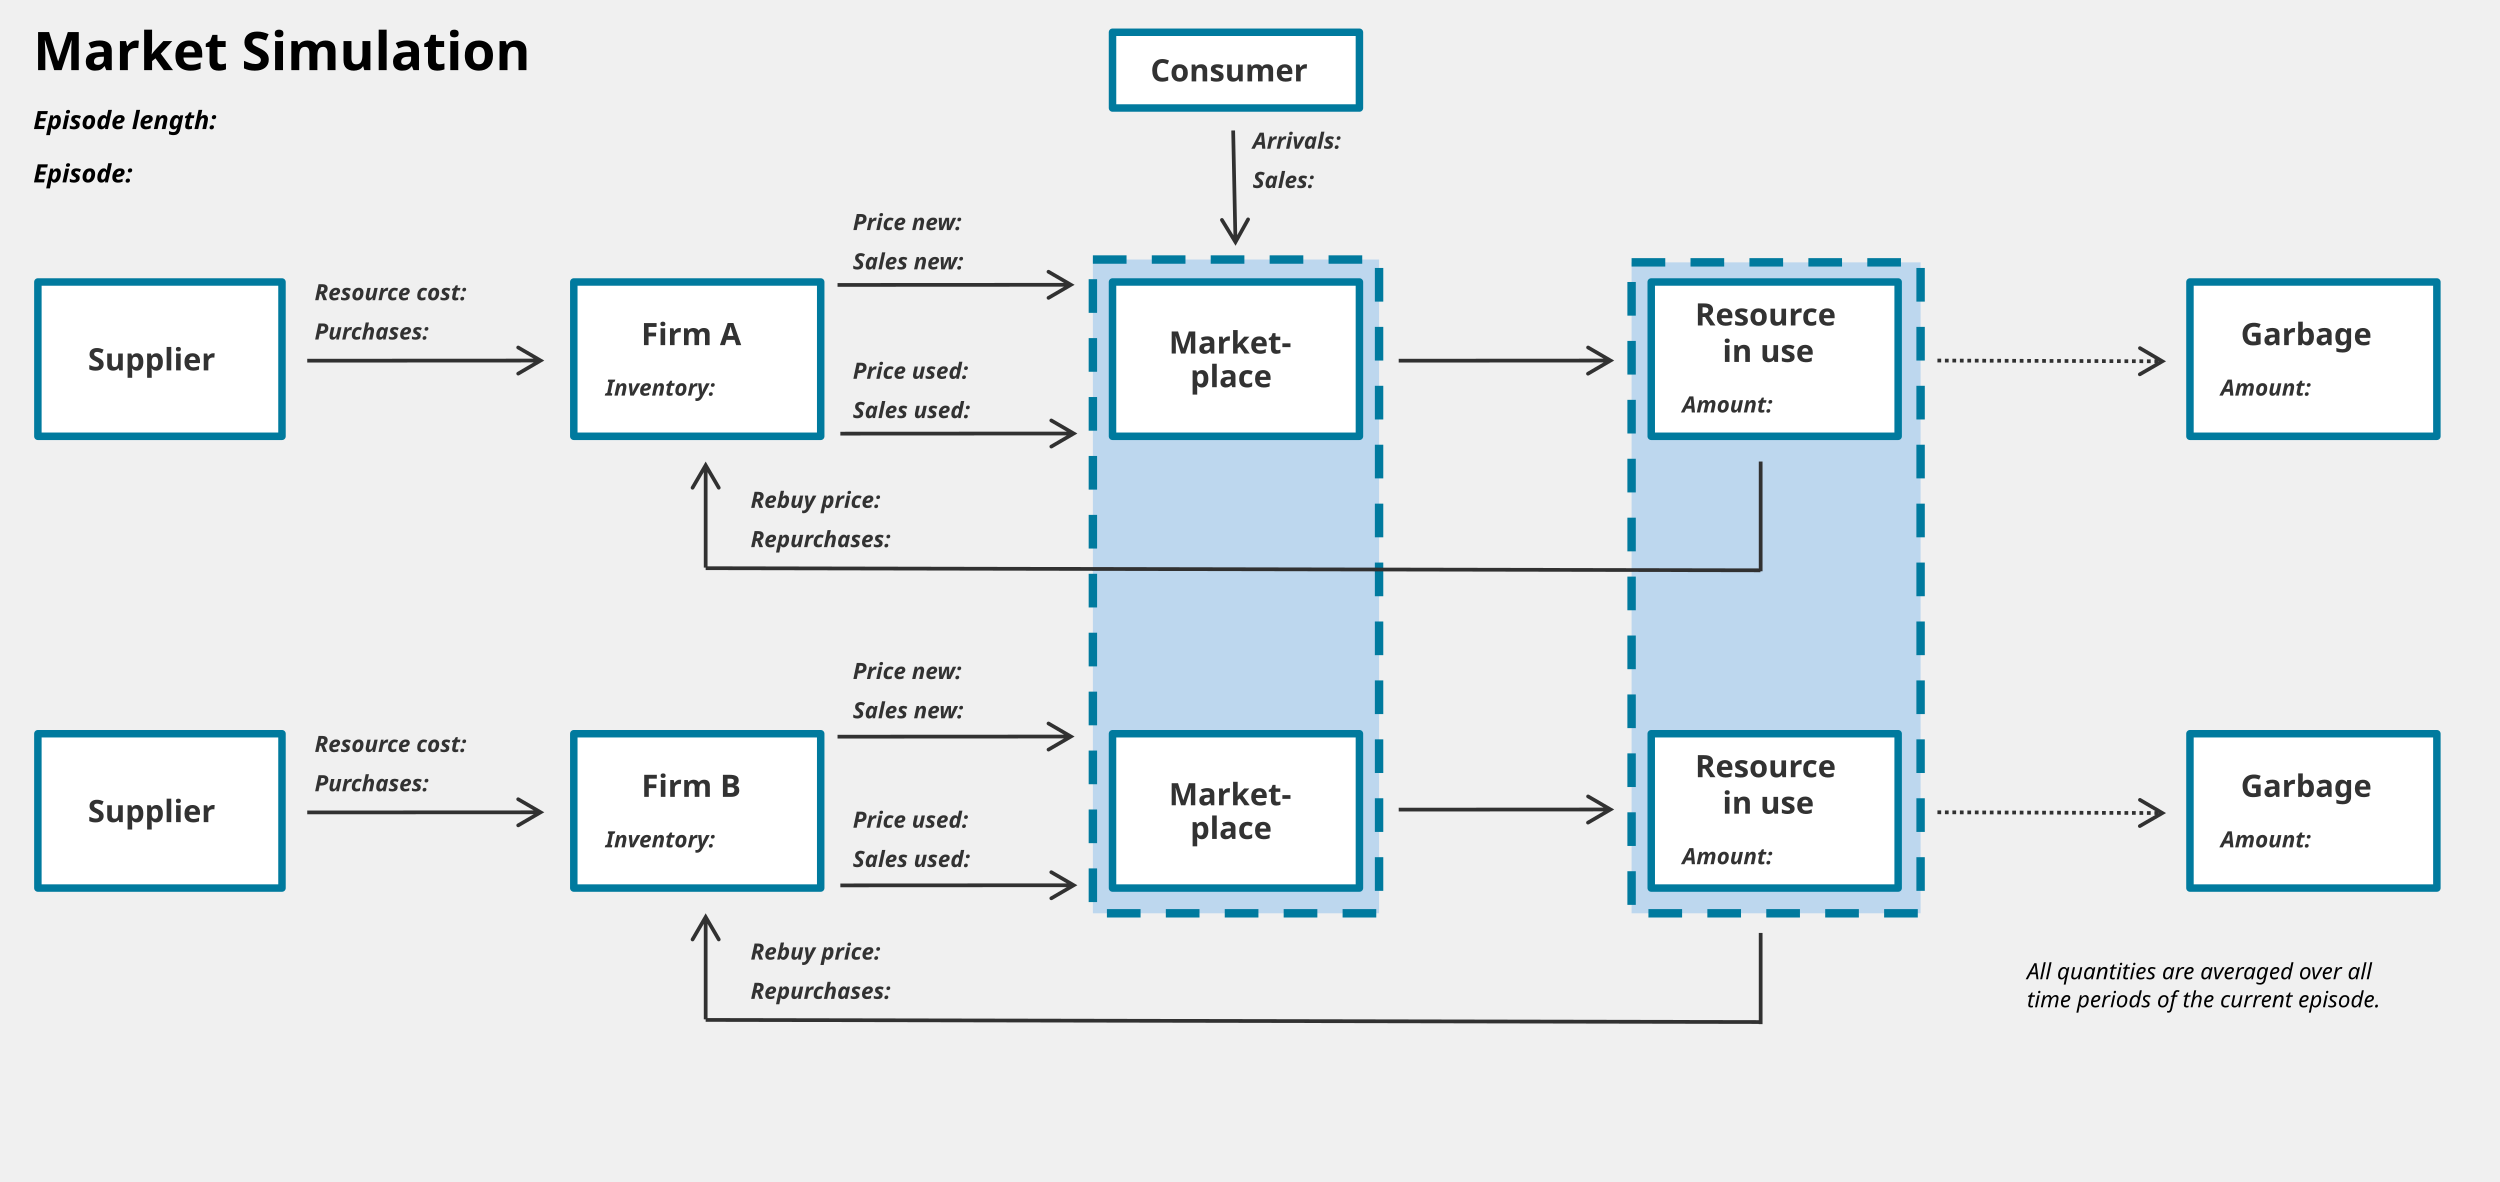
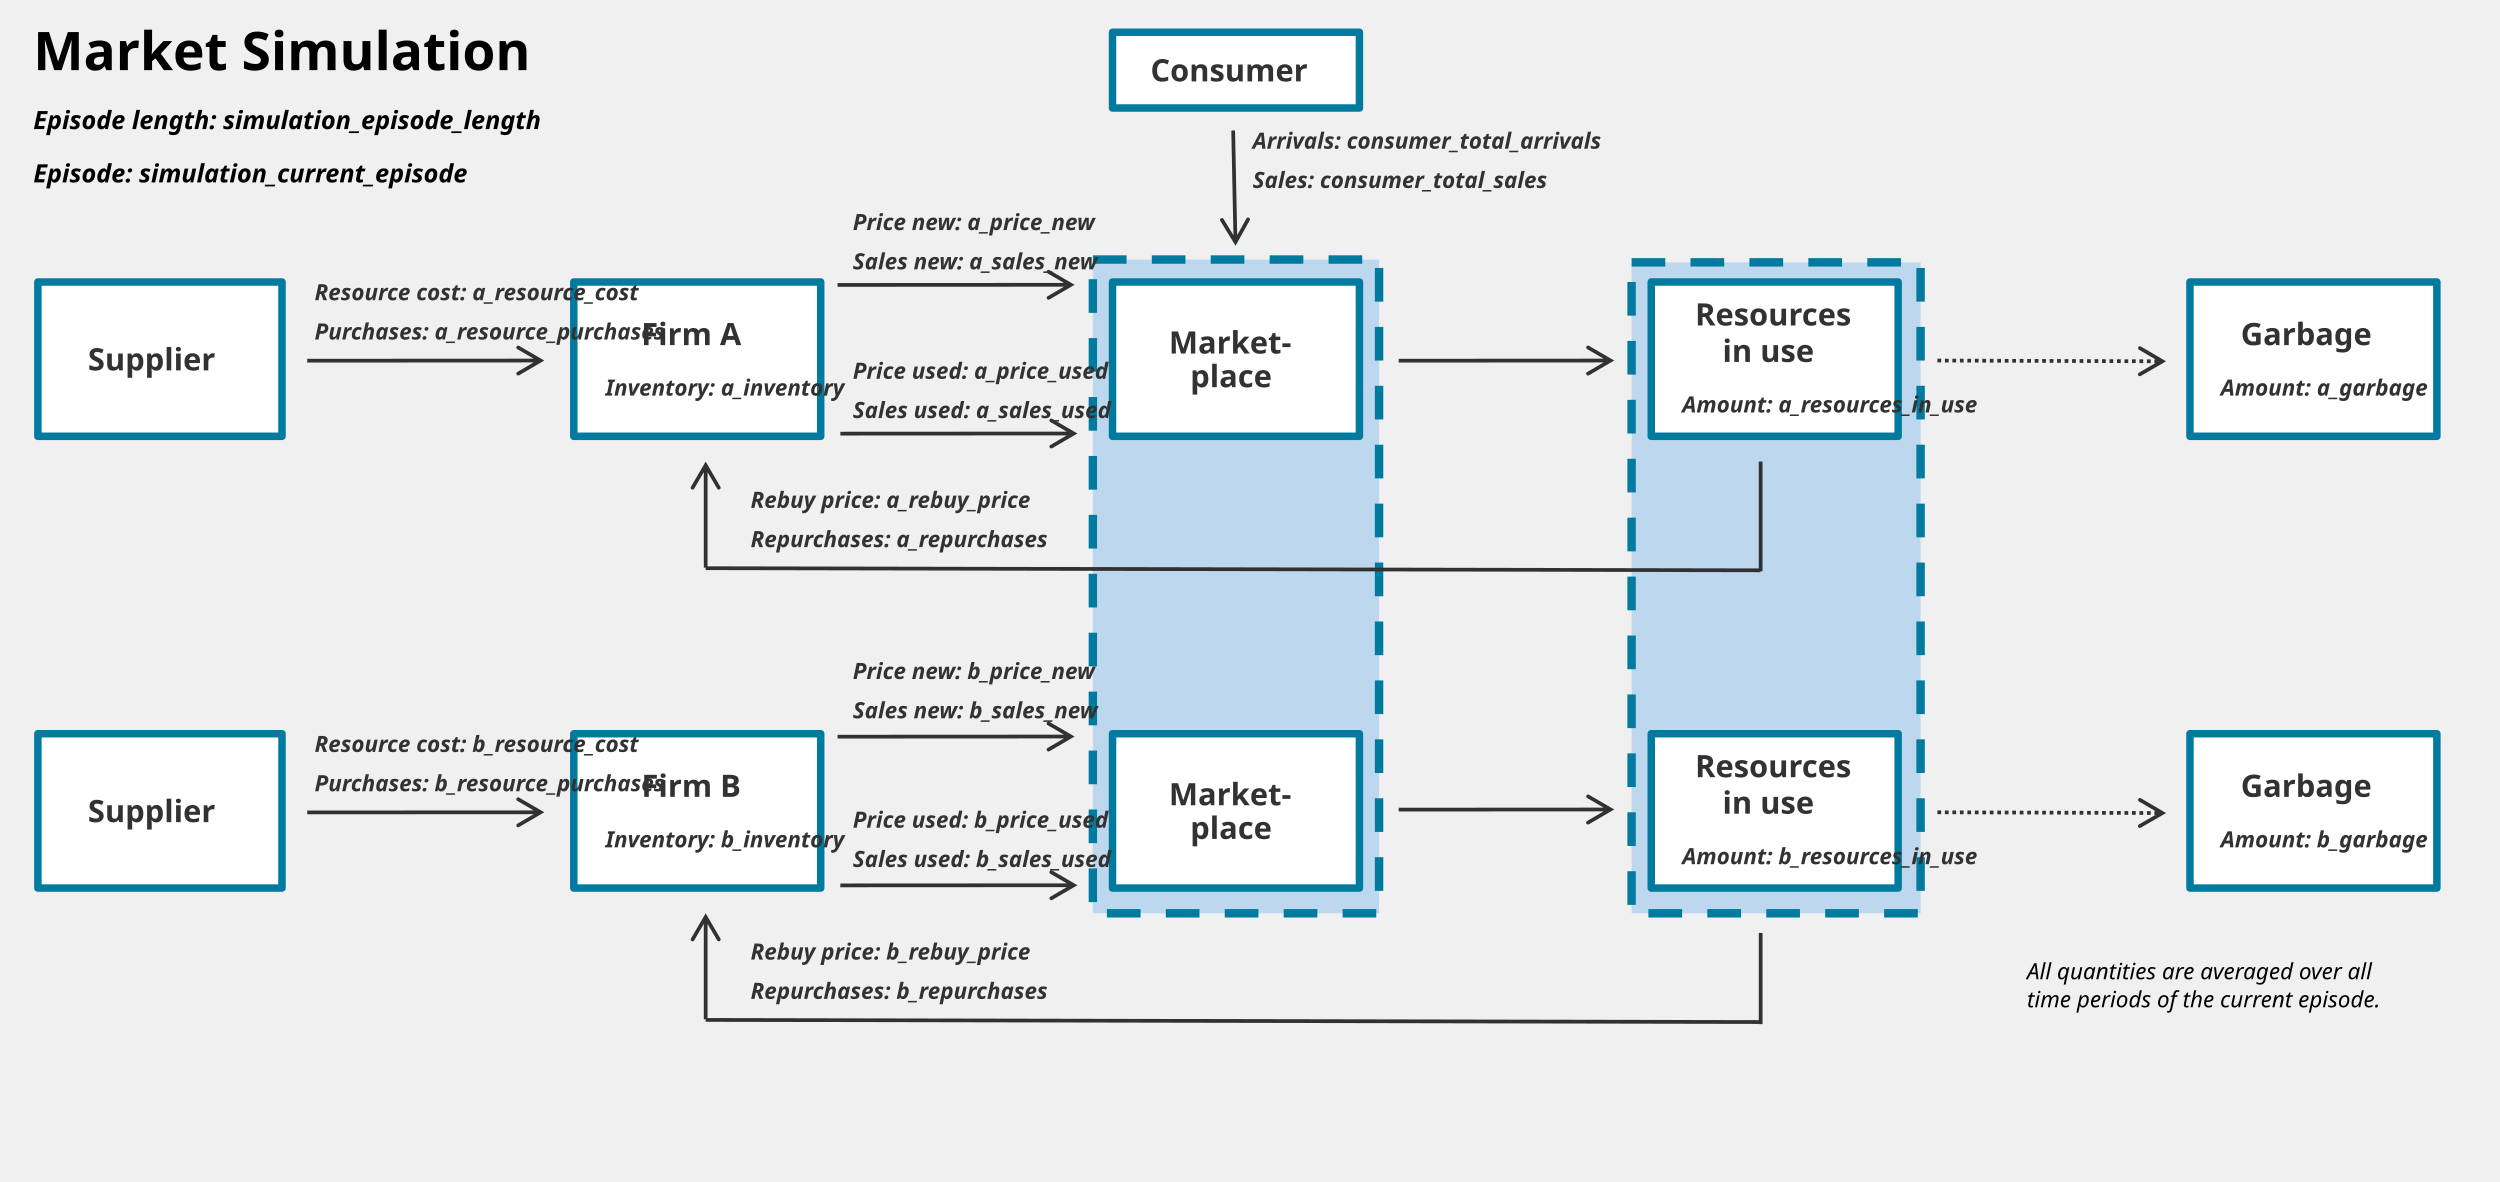
<svg xmlns="http://www.w3.org/2000/svg" width="891" height="421" overflow="hidden">
  <g transform="translate(-68 -72)">
    <path stroke="#007A9E" stroke-width="3" stroke-miterlimit="8" stroke-dasharray="12 9" fill="#BDD7EE" d="M649.5 165.5h103v232h-103zM457.5 164.5h102v233h-102z" />
    <path stroke="#007A9E" stroke-width="2.667" stroke-linejoin="round" stroke-miterlimit="10" fill="#FFF" d="M81.5 172.5h87v55h-87z" />
    <text fill="#323232" font-family="Verdana,Verdana_MSFontService,sans-serif" font-weight="700" font-size="11" transform="translate(99.324 204)">Supplier</text>
    <path stroke="#007A9E" stroke-width="2.667" stroke-linejoin="round" stroke-miterlimit="10" fill="#FFF" d="M272.5 172.5h88v55h-88z" />
    <text fill="#323232" font-family="Verdana,Verdana_MSFontService,sans-serif" font-weight="700" font-size="11" transform="translate(296.526 195)">Firm A
- 			<tspan font-style="italic" font-size="8" x="-12.747" y="18"> Inventory:</tspan>
+ 			<tspan font-style="italic" font-size="8" x="-12.747" y="18"> Inventory: a_inventory</tspan>
    </text>
    <path stroke="#007A9E" stroke-width="2.667" stroke-linejoin="round" stroke-miterlimit="10" fill="#FFF" d="M848.5 172.5h88v55h-88z" />
    <text fill="#323232" font-family="Verdana,Verdana_MSFontService,sans-serif" font-weight="700" font-size="11" transform="translate(866.611 195)">Garbage
- 			<tspan font-style="italic" font-size="8" x="-7.167" y="18"> Amount:</tspan>
+ 			<tspan font-style="italic" font-size="8" x="-7.167" y="18"> Amount: a_garbage</tspan>
    </text>
    <path stroke="#007A9E" stroke-width="2.667" stroke-linejoin="round" stroke-miterlimit="10" fill="#FFF" d="M656.5 172.5h88v55h-88z" />
-     <text fill="#323232" font-family="Verdana,Verdana_MSFontService,sans-serif" font-weight="700" font-size="11" transform="translate(672.136 188)">Resource
+     <text fill="#323232" font-family="Verdana,Verdana_MSFontService,sans-serif" font-weight="700" font-size="11" transform="translate(672.136 188)">Resources
			<tspan x="9.753" y="13">in use</tspan>
-       <tspan font-style="italic" font-size="8" x="-4.58" y="31">Amount:</tspan>
+       <tspan font-style="italic" font-size="8" x="-4.58" y="31">Amount: a_resources_in_use</tspan>
    </text>
    <path stroke="#007A9E" stroke-width="2.667" stroke-linejoin="round" stroke-miterlimit="10" fill="#FFF" d="M464.5 172.5h88v55h-88z" />
    <text fill="#323232" font-family="Verdana,Verdana_MSFontService,sans-serif" font-weight="700" font-size="11" transform="translate(484.601 198)">Market-
			<tspan x="7.587" y="12">place</tspan>
    </text>
    <path d="M177.5 201.216l83.163-.049-.001-1.333-83.162.048zm75.501 4.531l8.984-5.247-8.99-5.238a.667.667 0 00-.671 1.152l8.003 4.662v-1.151l-7.998 4.671a.667.667 0 00.672 1.151z" fill="#313131" />
-     <text fill="#323232" font-family="Verdana,Verdana_MSFontService,sans-serif" font-style="italic" font-weight="700" font-size="8" transform="translate(180.11 179)">Resource cost:
- 			<tspan x="0" y="14">Purchases:</tspan>
+     <text fill="#323232" font-family="Verdana,Verdana_MSFontService,sans-serif" font-style="italic" font-weight="700" font-size="8" transform="translate(180.11 179)">Resource cost: a_resource_cost
+ 			<tspan x="0" y="14">Purchases: a_resource_purchases</tspan>
    </text>
    <path d="M758.502 199.833l1.334.005-.005 1.333-1.333-.004zm2.667.009l1.333.005-.004 1.333-1.334-.004zm2.667.009l1.333.005-.005 1.333-1.333-.005zm2.666.009l1.334.004-.005 1.334-1.333-.005zm2.667.009l1.333.004-.004 1.334-1.334-.005zm2.667.009l1.333.004-.005 1.334-1.333-.005zm2.666.009l1.334.004-.005 1.333-1.333-.004zm2.667.009l1.333.004-.004 1.333-1.334-.004zm2.667.008l1.333.005-.005 1.333-1.333-.004zm2.666.009l1.333.005-.004 1.333-1.333-.004zm2.667.009l1.333.005-.004 1.333-1.334-.004zm2.666.009l1.334.005-.005 1.333-1.333-.005zm2.667.009l1.333.004-.004 1.334-1.333-.005zm2.667.009l1.333.004-.004 1.334-1.334-.005zm2.666.009l1.334.004-.005 1.334-1.333-.005zm2.667.009l1.333.004-.004 1.333-1.333-.004zm2.667.008l1.333.005-.004 1.333-1.334-.004zm2.666.009l1.334.005-.005 1.333-1.333-.004zm2.667.009l1.333.005-.004 1.333-1.333-.004zm2.667.009l1.333.005-.004 1.333-1.334-.005zm2.666.009l1.334.004-.005 1.334-1.333-.005zm2.667.009l1.333.004-.004 1.334-1.333-.005zm2.667.009l1.333.004-.004 1.334-1.334-.005zm2.666.009l1.334.004-.005 1.333-1.333-.004zm2.667.009l1.333.004-.004 1.333-1.334-.004zm2.667.008l1.333.005-.005 1.333-1.333-.004zm2.666.009l1.334.005-.005 1.333-1.333-.004zm2.667.009l1.333.005-.004 1.333-1.334-.004zm2.667.009l1.333.005-.005 1.333-1.333-.005zm2.666.009l1.334.004-.005 1.334-1.333-.005zm2.667.009h.157l-.004 1.334-.158-.001zm-7.491-4.601l8.969 5.272-9.004 5.213a.667.667 0 11-.668-1.154l8.015-4.64-.004 1.152-7.984-4.694a.666.666 0 11.676-1.149z" fill="#313131" />
    <path d="M695.411 275.258L319.5 274.5" stroke="#313131" stroke-width="1.333" stroke-linejoin="round" stroke-miterlimit="10" fill="none" />
    <path d="M320.167 274.3v-36.48h-1.334v36.48zm4.576-28.816l-5.243-8.987-5.242 8.987a.667.667 0 101.151.672l4.667-8h-1.152l4.667 8a.667.667 0 101.152-.672zM508.167 118.486l.819 39.778-1.333.028-.819-39.778zm5.236 32.022l-5.056 9.093-5.427-8.877a.667.667 0 011.138-.696l4.83 7.902-1.151.024 4.501-8.094a.666.666 0 111.165.648z" fill="#313131" />
    <path stroke="#007A9E" stroke-width="2.667" stroke-linejoin="round" stroke-miterlimit="10" fill="#FFF" d="M464.5 83.5h88v27h-88z" />
    <text fill="#323232" font-family="Verdana,Verdana_MSFontService,sans-serif" font-weight="700" font-size="11" transform="translate(478.02 101)">Consumer</text>
    <path d="M366.5 174.216l83.163-.049-.001-1.333-83.162.048zm75.501 4.531l8.984-5.247-8.99-5.238a.667.667 0 00-.671 1.152l8.003 4.662v-1.151l-7.998 4.671a.667.667 0 00.672 1.151zM367.5 227.216l83.163-.049-.001-1.333-83.162.048zm75.501 4.531l8.984-5.247-8.99-5.238a.667.667 0 00-.671 1.152l8.003 4.662v-1.151l-7.998 4.671a.667.667 0 00.672 1.151zM566.5 201.216l75.48-.049v-1.333l-75.48.048zm67.82 4.532l8.983-5.248-8.99-5.237a.667.667 0 00-.672 1.152l8.004 4.661-.001-1.151-7.997 4.672a.667.667 0 10.672 1.15z" fill="#313131" />
-     <text fill="#323232" font-family="Verdana,Verdana_MSFontService,sans-serif" font-style="italic" font-weight="700" font-size="8" transform="translate(371.931 207)">Price used:
- 			<tspan x="0" y="14">Sales used:</tspan>
-       <tspan x="0" y="-53">Price new:</tspan>
-       <tspan x="0" y="-39">Sales new:</tspan>
-       <tspan x="142.51" y="-82">Arrivals:</tspan>
-       <tspan x="142.51" y="-68">Sales:</tspan>
-       <tspan x="-36.425" y="46">Rebuy price:</tspan>
-       <tspan x="-36.425" y="60">Repurchases:</tspan>
+     <text fill="#323232" font-family="Verdana,Verdana_MSFontService,sans-serif" font-style="italic" font-weight="700" font-size="8" transform="translate(371.931 207)">Price used: a_price_used
+ 			<tspan x="0" y="14">Sales used: a_sales_used</tspan>
+       <tspan x="0" y="-53">Price new: a_price_new</tspan>
+       <tspan x="0" y="-39">Sales new: a_sales_new</tspan>
+       <tspan x="142.51" y="-82">Arrivals: consumer_total_arrivals</tspan>
+       <tspan x="142.51" y="-68">Sales: consumer_total_sales</tspan>
+       <tspan x="-36.425" y="46">Rebuy price: a_rebuy_price</tspan>
+       <tspan x="-36.425" y="60">Repurchases: a_repurchases</tspan>
      <tspan fill="#000" font-style="normal" font-size="19" x="-292.061" y="-110">Market Simulation</tspan>
-       <tspan fill="#000" font-size="9" x="-292.061" y="-89">Episode length:</tspan>
-       <tspan fill="#000" font-size="9" x="-292.061" y="-70">Episode:</tspan>
+       <tspan fill="#000" font-size="9" x="-292.061" y="-89">Episode length: simulation_episode_length</tspan>
+       <tspan fill="#000" font-size="9" x="-292.061" y="-70">Episode: simulation_current_episode</tspan>
    </text>
    <path stroke="#007A9E" stroke-width="2.667" stroke-linejoin="round" stroke-miterlimit="10" fill="#FFF" d="M81.5 333.5h87v55h-87z" />
    <text fill="#323232" font-family="Verdana,Verdana_MSFontService,sans-serif" font-weight="700" font-size="11" transform="translate(99.324 365)">Supplier</text>
    <path stroke="#007A9E" stroke-width="2.667" stroke-linejoin="round" stroke-miterlimit="10" fill="#FFF" d="M272.5 333.5h88v55h-88z" />
    <text fill="#323232" font-family="Verdana,Verdana_MSFontService,sans-serif" font-weight="700" font-size="11" transform="translate(296.612 356)">Firm B
- 			<tspan font-style="italic" font-size="8" x="-12.833" y="18">Inventory:</tspan>
+ 			<tspan font-style="italic" font-size="8" x="-12.833" y="18">Inventory: b_inventory</tspan>
    </text>
    <path stroke="#007A9E" stroke-width="2.667" stroke-linejoin="round" stroke-miterlimit="10" fill="#FFF" d="M848.5 333.5h88v55h-88z" />
    <text fill="#323232" font-family="Verdana,Verdana_MSFontService,sans-serif" font-weight="700" font-size="11" transform="translate(866.611 356)">Garbage
- 			<tspan font-style="italic" font-size="8" x="-7.167" y="18"> Amount:</tspan>
+ 			<tspan font-style="italic" font-size="8" x="-7.167" y="18"> Amount: b_garbage</tspan>
    </text>
    <path stroke="#007A9E" stroke-width="2.667" stroke-linejoin="round" stroke-miterlimit="10" fill="#FFF" d="M656.5 333.5h88v55h-88z" />
-     <text fill="#323232" font-family="Verdana,Verdana_MSFontService,sans-serif" font-weight="700" font-size="11" transform="translate(672.136 349)">Resource
+     <text fill="#323232" font-family="Verdana,Verdana_MSFontService,sans-serif" font-weight="700" font-size="11" transform="translate(672.136 349)">Resources
			<tspan x="9.753" y="13">in use</tspan>
-       <tspan font-style="italic" font-size="8" x="-4.58" y="31">Amount:</tspan>
+       <tspan font-style="italic" font-size="8" x="-4.58" y="31">Amount: b_resources_in_use</tspan>
    </text>
    <path stroke="#007A9E" stroke-width="2.667" stroke-linejoin="round" stroke-miterlimit="10" fill="#FFF" d="M464.5 333.5h88v55h-88z" />
    <text fill="#323232" font-family="Verdana,Verdana_MSFontService,sans-serif" font-weight="700" font-size="11" transform="translate(484.601 359)">Market-
			<tspan x="7.587" y="12">place</tspan>
    </text>
    <path d="M177.5 362.216l83.163-.049-.001-1.333-83.162.048zm75.501 4.531l8.984-5.247-8.99-5.238a.667.667 0 00-.671 1.152l8.003 4.662v-1.151l-7.998 4.671a.667.667 0 00.672 1.151z" fill="#313131" />
-     <text fill="#323232" font-family="Verdana,Verdana_MSFontService,sans-serif" font-style="italic" font-weight="700" font-size="8" transform="translate(180.11 340)">Resource cost:
- 			<tspan x="0" y="14">Purchases:</tspan>
+     <text fill="#323232" font-family="Verdana,Verdana_MSFontService,sans-serif" font-style="italic" font-weight="700" font-size="8" transform="translate(180.11 340)">Resource cost: b_resource_cost
+ 			<tspan x="0" y="14">Purchases: b_resource_purchases</tspan>
    </text>
    <path d="M758.502 360.833l1.334.005-.005 1.333-1.333-.004zm2.667.009l1.333.005-.004 1.333-1.334-.004zm2.667.009l1.333.005-.005 1.333-1.333-.005zm2.666.009l1.334.004-.005 1.334-1.333-.005zm2.667.009l1.333.004-.004 1.334-1.334-.005zm2.667.009l1.333.004-.005 1.334-1.333-.005zm2.666.009l1.334.004-.005 1.333-1.333-.004zm2.667.009l1.333.004-.004 1.333-1.334-.004zm2.667.008l1.333.005-.005 1.333-1.333-.004zm2.666.009l1.333.005-.004 1.333-1.333-.004zm2.667.009l1.333.005-.004 1.333-1.334-.004zm2.666.009l1.334.005-.005 1.333-1.333-.005zm2.667.009l1.333.004-.004 1.334-1.333-.005zm2.667.009l1.333.004-.004 1.334-1.334-.005zm2.666.009l1.334.004-.005 1.334-1.333-.005zm2.667.009l1.333.004-.004 1.333-1.333-.004zm2.667.009l1.333.004-.004 1.333-1.334-.004zm2.666.008l1.334.005-.005 1.333-1.333-.004zm2.667.009l1.333.005-.004 1.333-1.333-.004zm2.667.009l1.333.005-.004 1.333-1.334-.005zm2.666.009l1.334.004-.005 1.334-1.333-.005zm2.667.009l1.333.004-.004 1.334-1.333-.005zm2.667.009l1.333.004-.004 1.334-1.334-.005zm2.666.009l1.334.004-.005 1.333-1.333-.004zm2.667.009l1.333.004-.004 1.333-1.334-.004zm2.667.008l1.333.005-.005 1.333-1.333-.004zm2.666.009l1.334.005-.005 1.333-1.333-.004zm2.667.009l1.333.005-.004 1.333-1.334-.004zm2.667.009l1.333.005-.005 1.333-1.333-.005zm2.666.009l1.334.004-.005 1.334-1.333-.005zm2.667.009h.157l-.004 1.334-.158-.001zm-7.491-4.601l8.969 5.272-9.004 5.213a.667.667 0 11-.668-1.154l8.015-4.64-.004 1.152-7.984-4.694a.666.666 0 11.676-1.149z" fill="#313131" />
    <path d="M695.5 404.5v32.497M695.411 436.258L319.5 435.5" stroke="#313131" stroke-width="1.333" stroke-linejoin="round" stroke-miterlimit="10" fill="none" />
    <path d="M320.167 435.3v-36.48h-1.334v36.48zm4.576-28.816l-5.243-8.987-5.242 8.987a.667.667 0 101.151.672l4.667-8h-1.152l4.667 8a.667.667 0 101.152-.672zM366.5 335.216l83.163-.049-.001-1.333-83.162.048zm75.501 4.531l8.984-5.247-8.99-5.238a.667.667 0 00-.671 1.152l8.003 4.662v-1.151l-7.998 4.671a.667.667 0 00.672 1.151zM367.5 388.216l83.163-.049-.001-1.333-83.162.048zm75.501 4.531l8.984-5.247-8.99-5.238a.667.667 0 00-.671 1.152l8.003 4.662v-1.151l-7.998 4.671a.667.667 0 00.672 1.151zM566.5 361.216l75.48-.049v-1.333l-75.48.048zm67.82 4.532l8.983-5.248-8.99-5.237a.667.667 0 00-.672 1.152l8.004 4.661-.001-1.151-7.997 4.672a.667.667 0 10.672 1.15z" fill="#313131" />
-     <text fill="#323232" font-family="Verdana,Verdana_MSFontService,sans-serif" font-style="italic" font-weight="700" font-size="8" transform="translate(371.931 367)">Price used:
- 			<tspan x="0" y="14">Sales used:</tspan>
-       <tspan x="0" y="-53">Price new:</tspan>
-       <tspan x="0" y="-39">Sales new:</tspan>
-       <tspan x="-36.425" y="47">Rebuy price:</tspan>
-       <tspan x="-36.425" y="61">Repurchases:</tspan>
+     <text fill="#323232" font-family="Verdana,Verdana_MSFontService,sans-serif" font-style="italic" font-weight="700" font-size="8" transform="translate(371.931 367)">Price used: b_price_used
+ 			<tspan x="0" y="14">Sales used: b_sales_used</tspan>
+       <tspan x="0" y="-53">Price new: b_price_new</tspan>
+       <tspan x="0" y="-39">Sales new: b_sales_new</tspan>
+       <tspan x="-36.425" y="47">Rebuy price: b_rebuy_price</tspan>
+       <tspan x="-36.425" y="61">Repurchases: b_repurchases</tspan>
      <tspan fill="#000" font-weight="400" x="418.467" y="54">All quantities are averaged over all </tspan>
      <tspan fill="#000" font-weight="400" x="418.467" y="64">time periods of the current episode.</tspan>
    </text>
    <path d="M695.5 236.5v39.109" stroke="#313131" stroke-width="1.333" stroke-linejoin="round" stroke-miterlimit="10" fill="none" />
  </g>
</svg>
